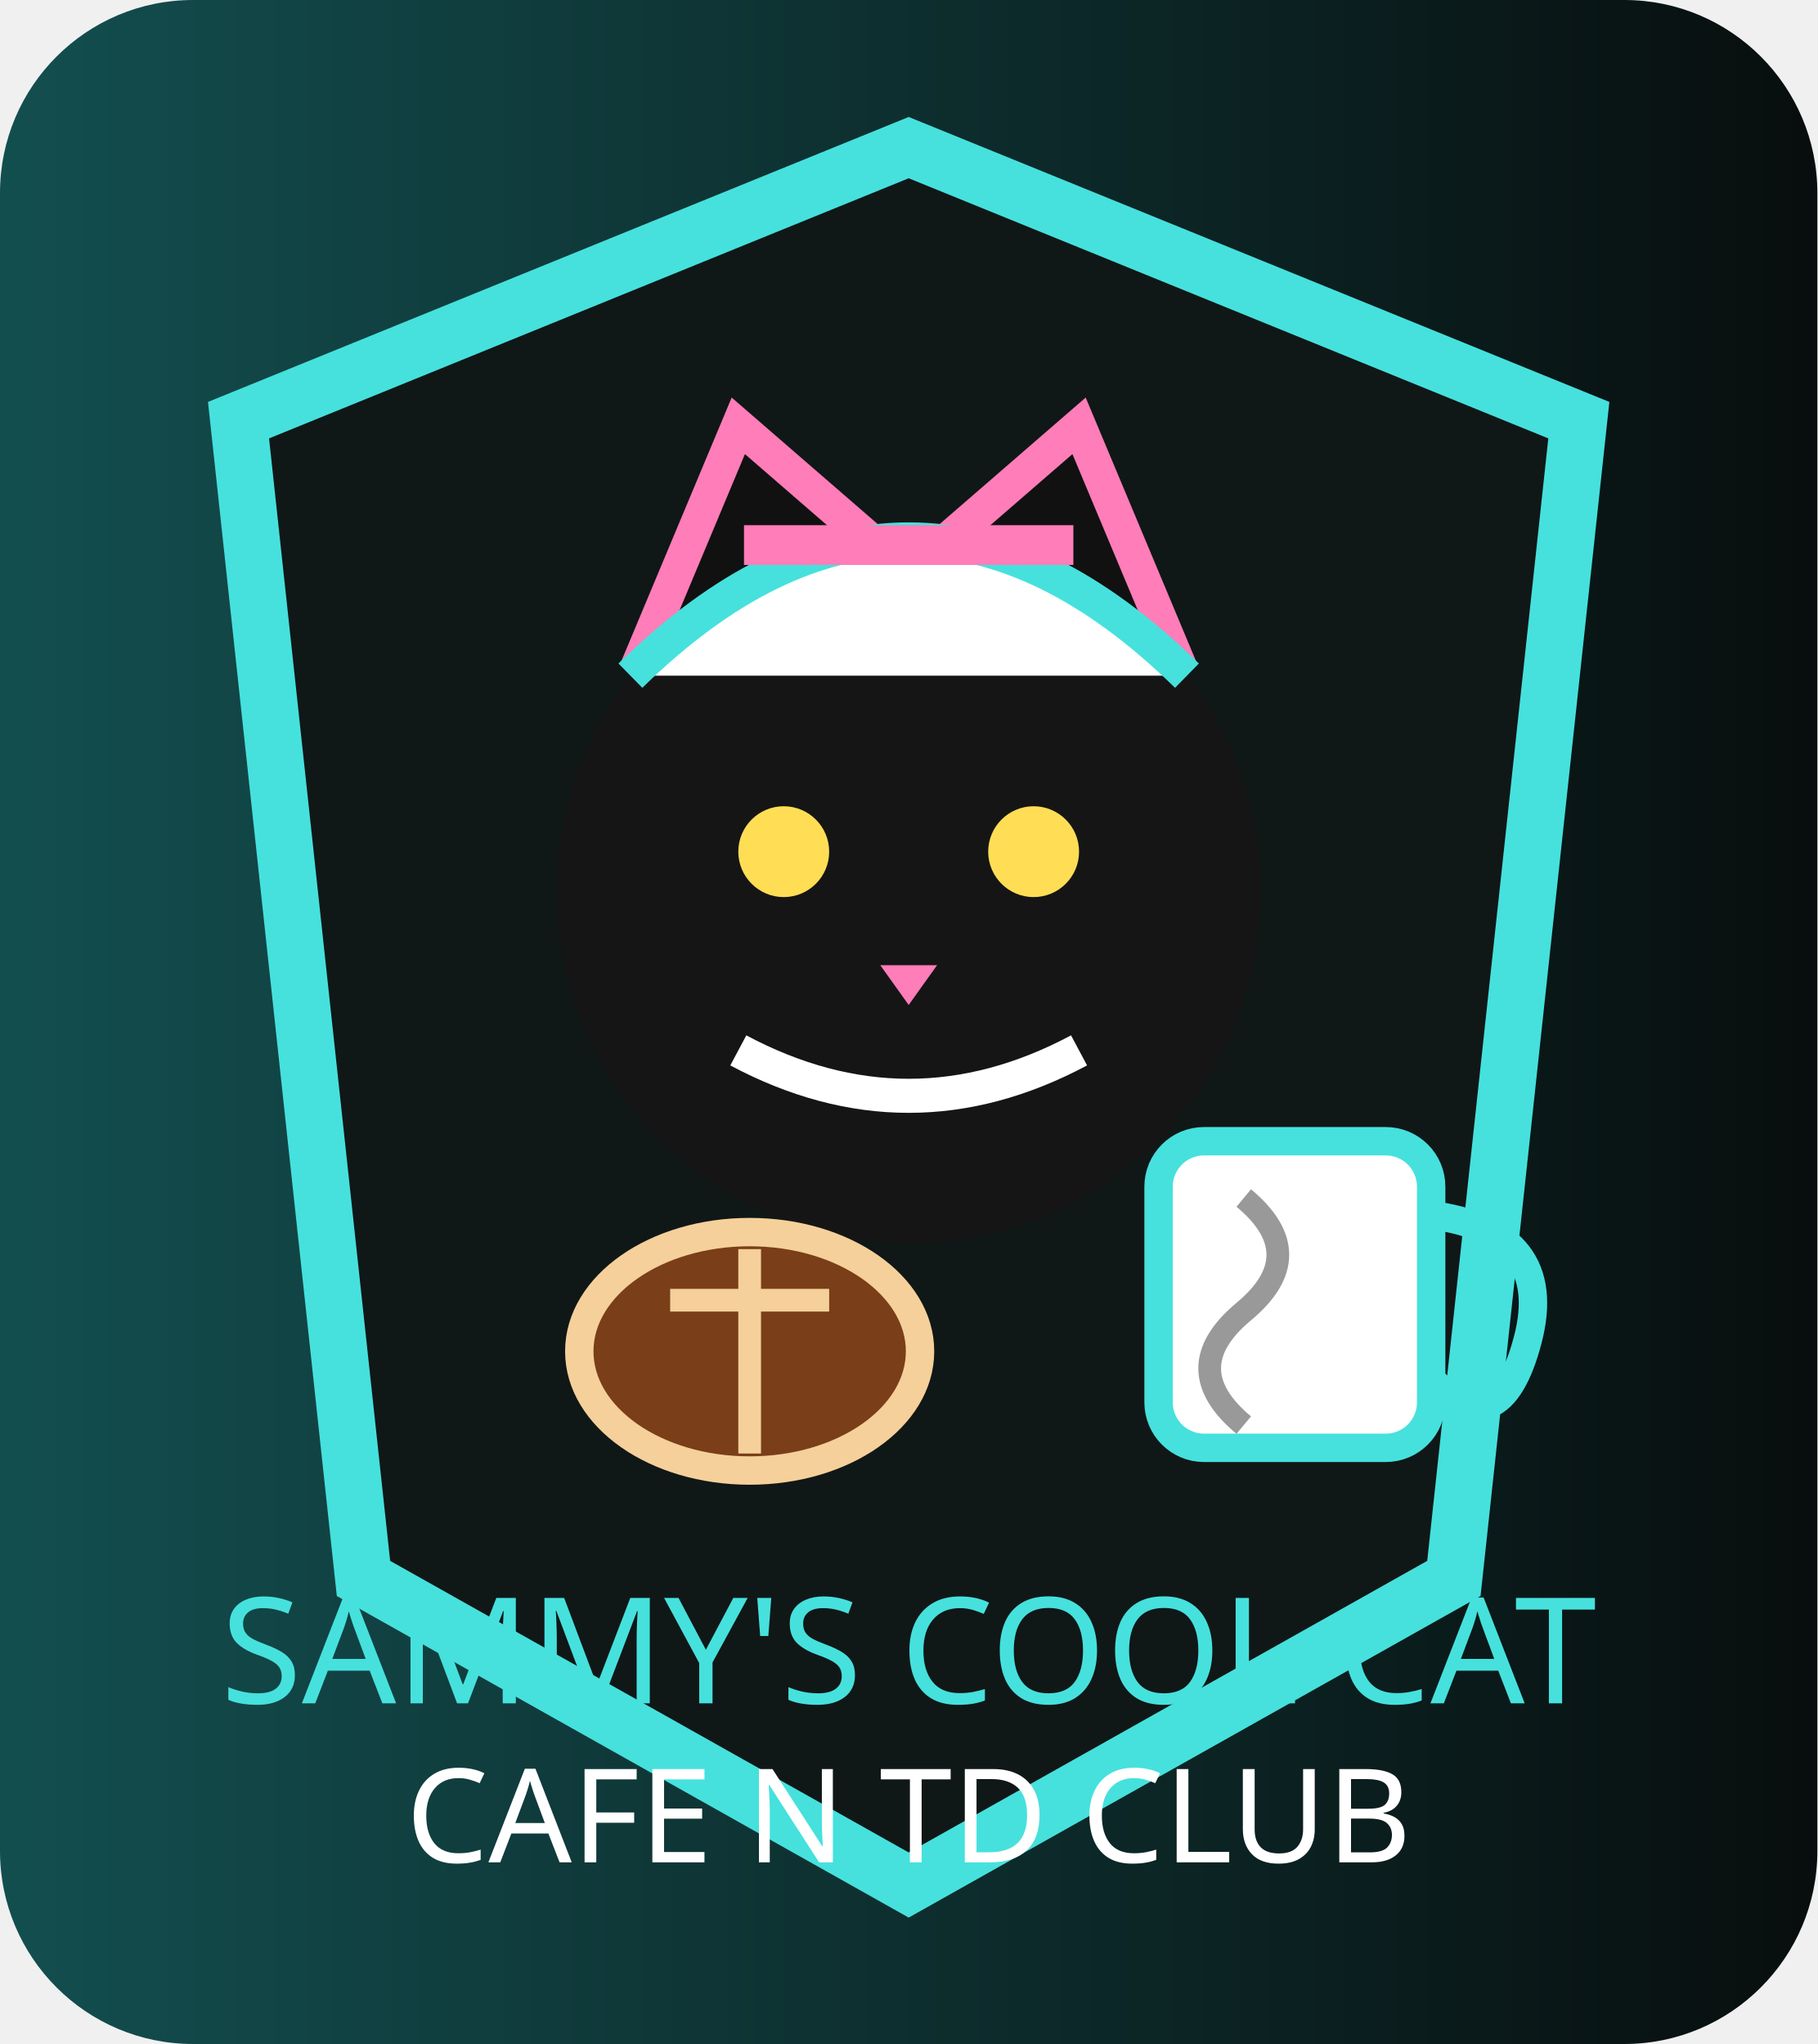
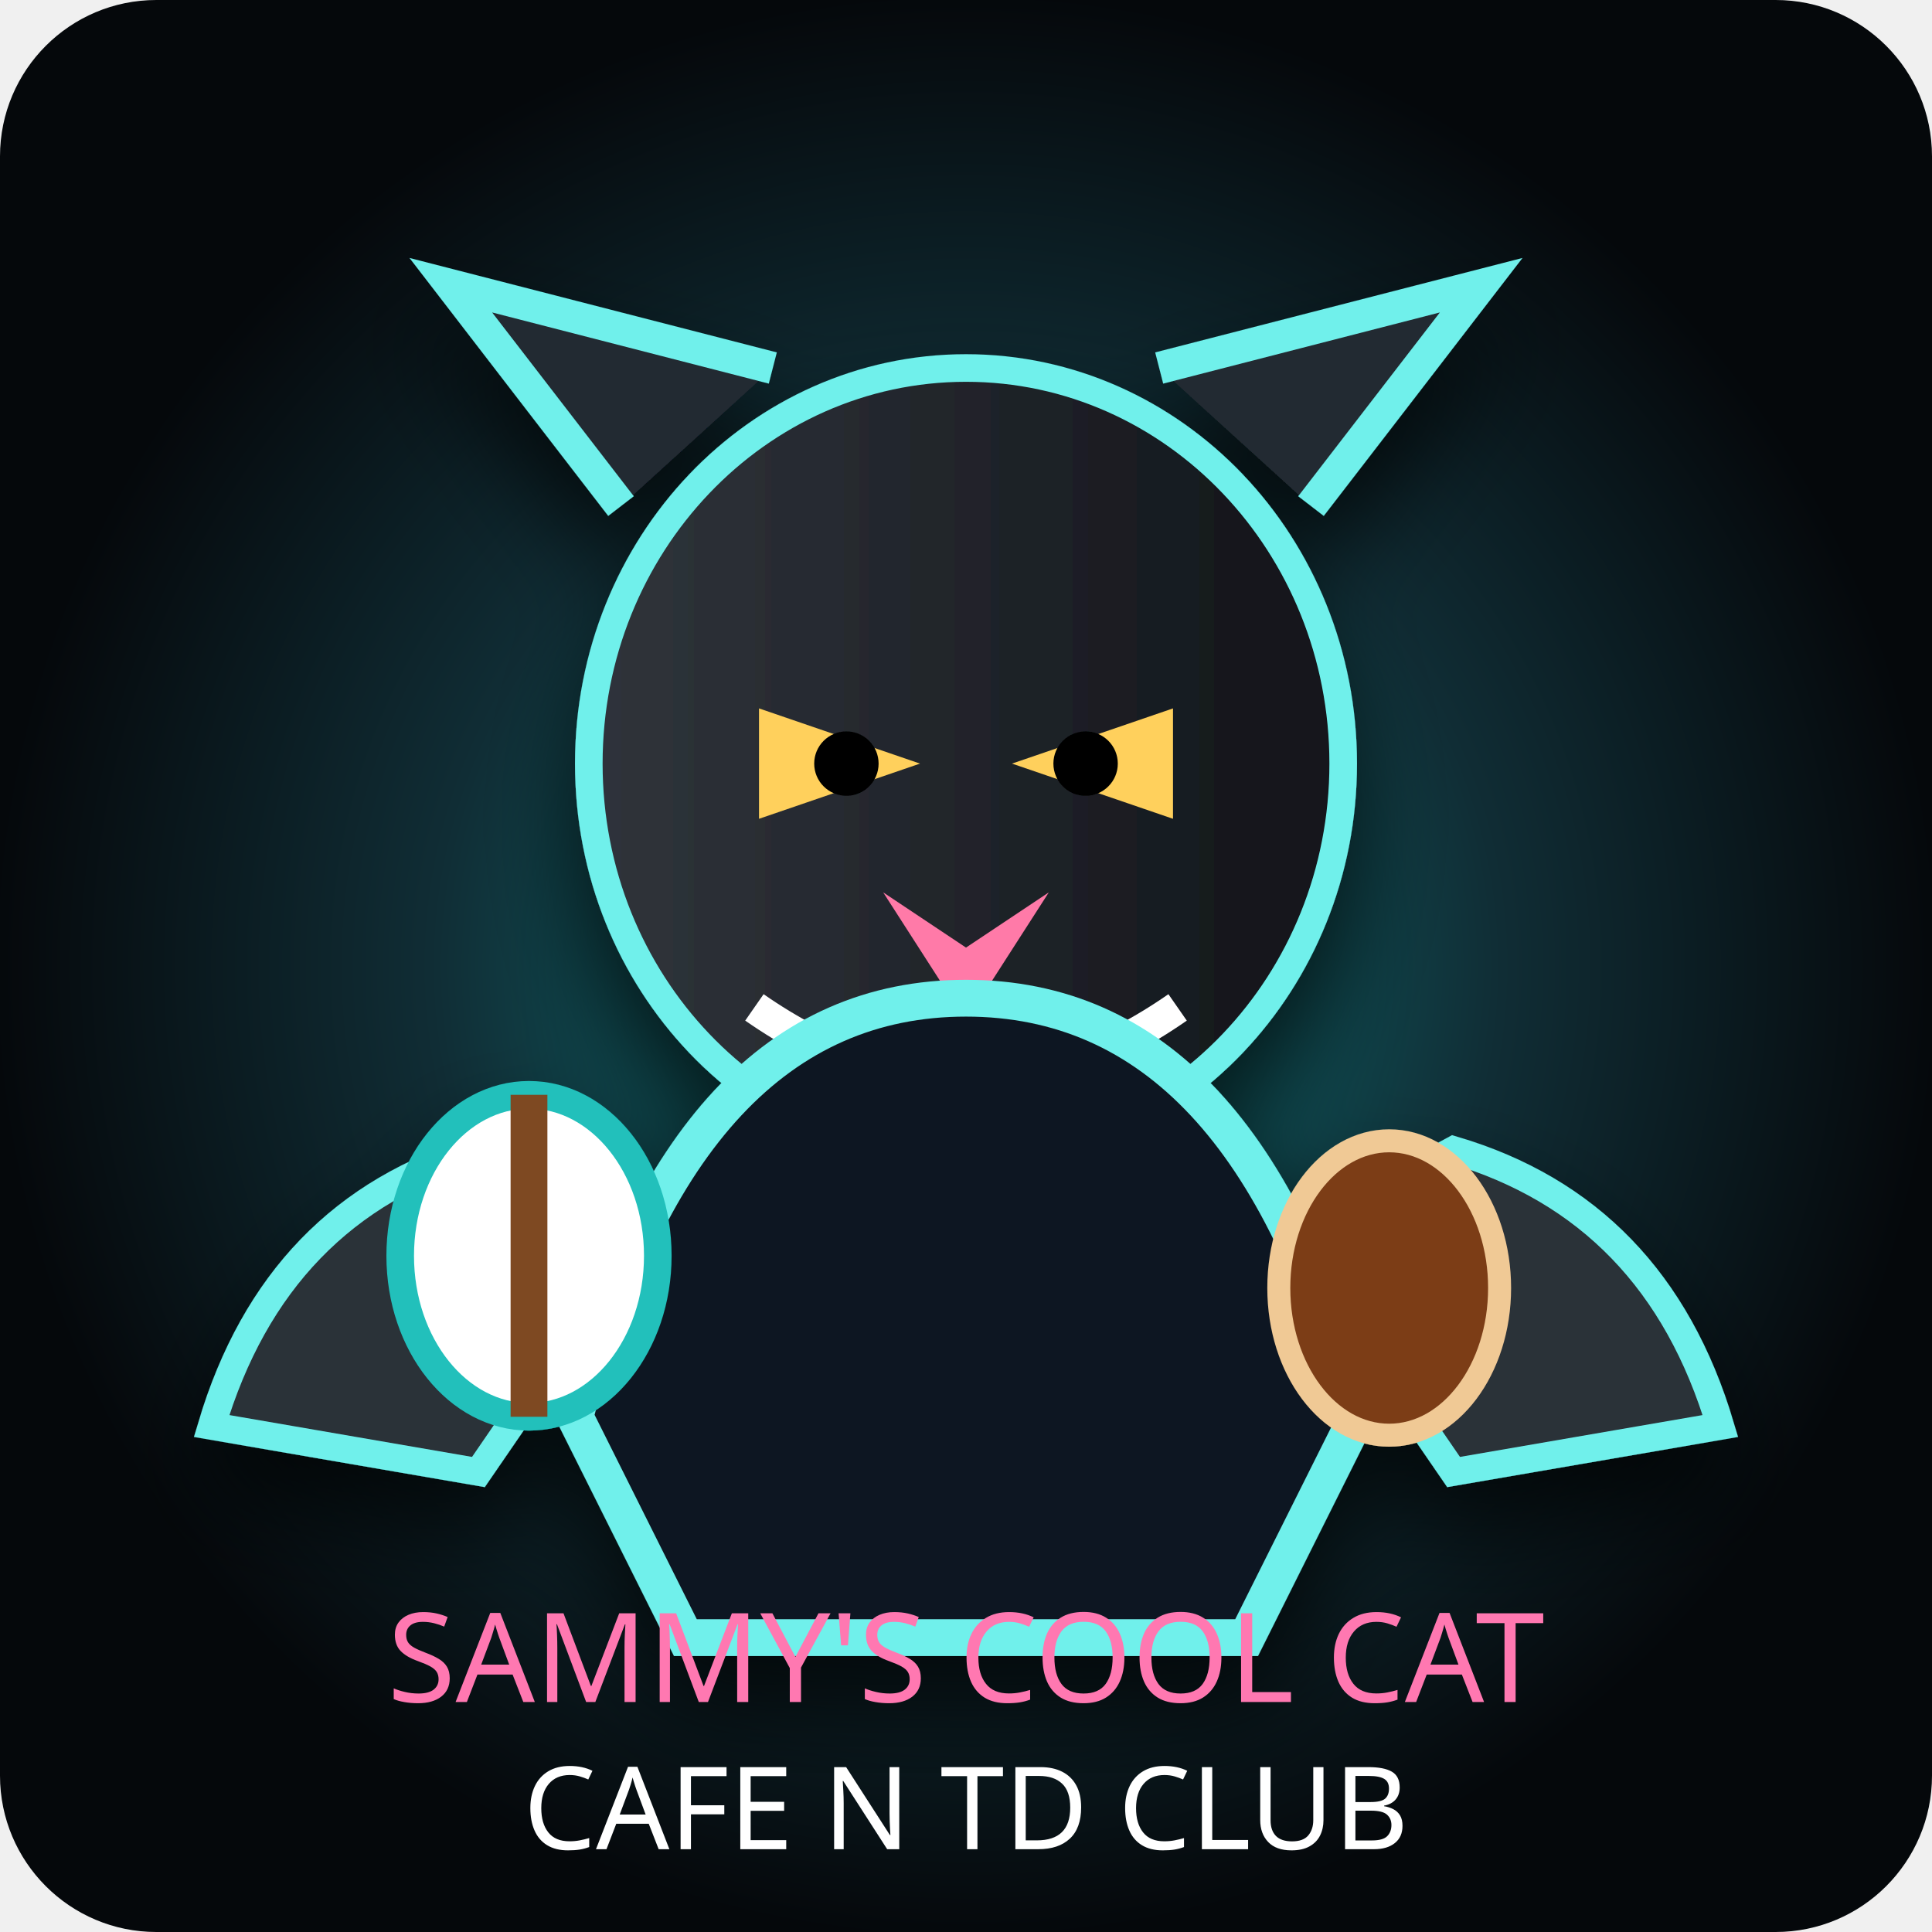
- <svg xmlns="http://www.w3.org/2000/svg" viewBox="0 0 320 360">
+ <svg xmlns="http://www.w3.org/2000/svg" viewBox="0 0 420 420">
  <defs>
-     <linearGradient id="g">
-       <stop stop-color="#134f50" />
-       <stop offset="1" stop-color="#080d0d" />
+     <radialGradient id="bg">
+       <stop stop-color="#0d7a7d" />
+       <stop offset=".55" stop-color="#102d35" />
+       <stop offset="1" stop-color="#05080b" />
+     </radialGradient>
+     <linearGradient id="fur">
+       <stop stop-color="#30343b" />
+       <stop offset="1" stop-color="#111419" />
    </linearGradient>
+     <filter id="s">
+       <feDropShadow dx="0" dy="12" stdDeviation="10" flood-opacity=".7" />
+     </filter>
  </defs>
-   <rect width="320" height="360" rx="34" fill="url(#g)" />
-   <path d="M42 74l118-48 118 48-22 204-96 54-96-54z" fill="#101717" stroke="#46e1dd" stroke-width="10" />
-   <path d="M112 118l18-43 30 26 30-26 18 43" fill="#111" stroke="#ff7db8" stroke-width="6" />
-   <circle cx="160" cy="157" r="62" fill="#151515" />
-   <circle cx="138" cy="150" r="8" fill="#ffde55" />
-   <circle cx="182" cy="150" r="8" fill="#ffde55" />
-   <path d="M155 170l5 7 5-7z" fill="#ff7db8" />
-   <path d="M130 185q30 16 60 0" fill="none" stroke="#fff" stroke-width="6" />
-   <path d="M111 119q49-48 98 0" fill="#fff" stroke="#46e1dd" stroke-width="6" />
-   <path d="M131 96h58" stroke="#ff7db8" stroke-width="7" />
-   <rect x="204" y="201" width="48" height="54" rx="8" fill="#fff" stroke="#46e1dd" stroke-width="5" />
-   <path d="M252 214q22 3 17 22t-17 7" fill="none" stroke="#46e1dd" stroke-width="5" />
-   <path d="M219 211q12 10 0 20t0 20" fill="none" stroke="#999" stroke-width="4" />
-   <ellipse cx="132" cy="238" rx="30" ry="21" fill="#7a3e19" stroke="#f5d09a" stroke-width="5" />
-   <path d="M132 220v36m-14-27h28" stroke="#f5d09a" stroke-width="4" />
-   <text x="160" y="300" text-anchor="middle" font-family="Arial Black" font-size="26" fill="#46e1dd">SAMMY'S COOL CAT</text>
-   <text x="160" y="328" text-anchor="middle" font-family="Arial Black" font-size="23" fill="#fff">CAFE N TD CLUB</text>
+   <rect width="420" height="420" rx="34" fill="url(#bg)" />
+   <g filter="url(#s)">
+     <path d="M135 110l-37-48 70 18m117 30 37-48-70 18" fill="#242931" stroke="#6ff0eb" stroke-width="7" />
+     <ellipse cx="210" cy="166" rx="82" ry="86" fill="url(#fur)" stroke="#6ff0eb" stroke-width="6" />
+     <path d="M165 154l35 12-35 12m90-24-35 12 35 12" fill="#ffd05c" />
+     <circle cx="184" cy="166" r="7" />
+     <circle cx="236" cy="166" r="7" />
+     <path d="M192 194l18 12 18-12-18 28z" fill="#ff7aa8" />
+     <path d="M164 219q46 32 92 0" fill="none" stroke="#fff" stroke-width="7" />
+     <path d="M125 308q24-91 85-91t85 91l-24 48H149z" fill="#111820" stroke="#6ff0eb" stroke-width="8" />
+     <path d="M104 250q-44 13-58 60l58 10 35-51z" fill="#2b3038" stroke="#6ff0eb" stroke-width="6" />
+     <path d="M316 250q44 13 58 60l-58 10-35-51z" fill="#2b3038" stroke="#6ff0eb" stroke-width="6" />
+     <ellipse cx="115" cy="273" rx="28" ry="35" fill="#fff" stroke="#20c0bb" stroke-width="6" />
+     <path d="M115 238v70" stroke="#7e4a24" stroke-width="8" />
+     <ellipse cx="302" cy="280" rx="24" ry="32" fill="#7b3e19" stroke="#f0c995" stroke-width="5" />
+   </g>
+   <text x="210" y="370" text-anchor="middle" font-family="Arial Black" font-size="27" fill="#ff78b1">SAMMY'S COOL CAT</text>
+   <text x="210" y="402" text-anchor="middle" font-family="Arial Black" font-size="25" fill="#fff">CAFE N TD CLUB</text>
</svg>
